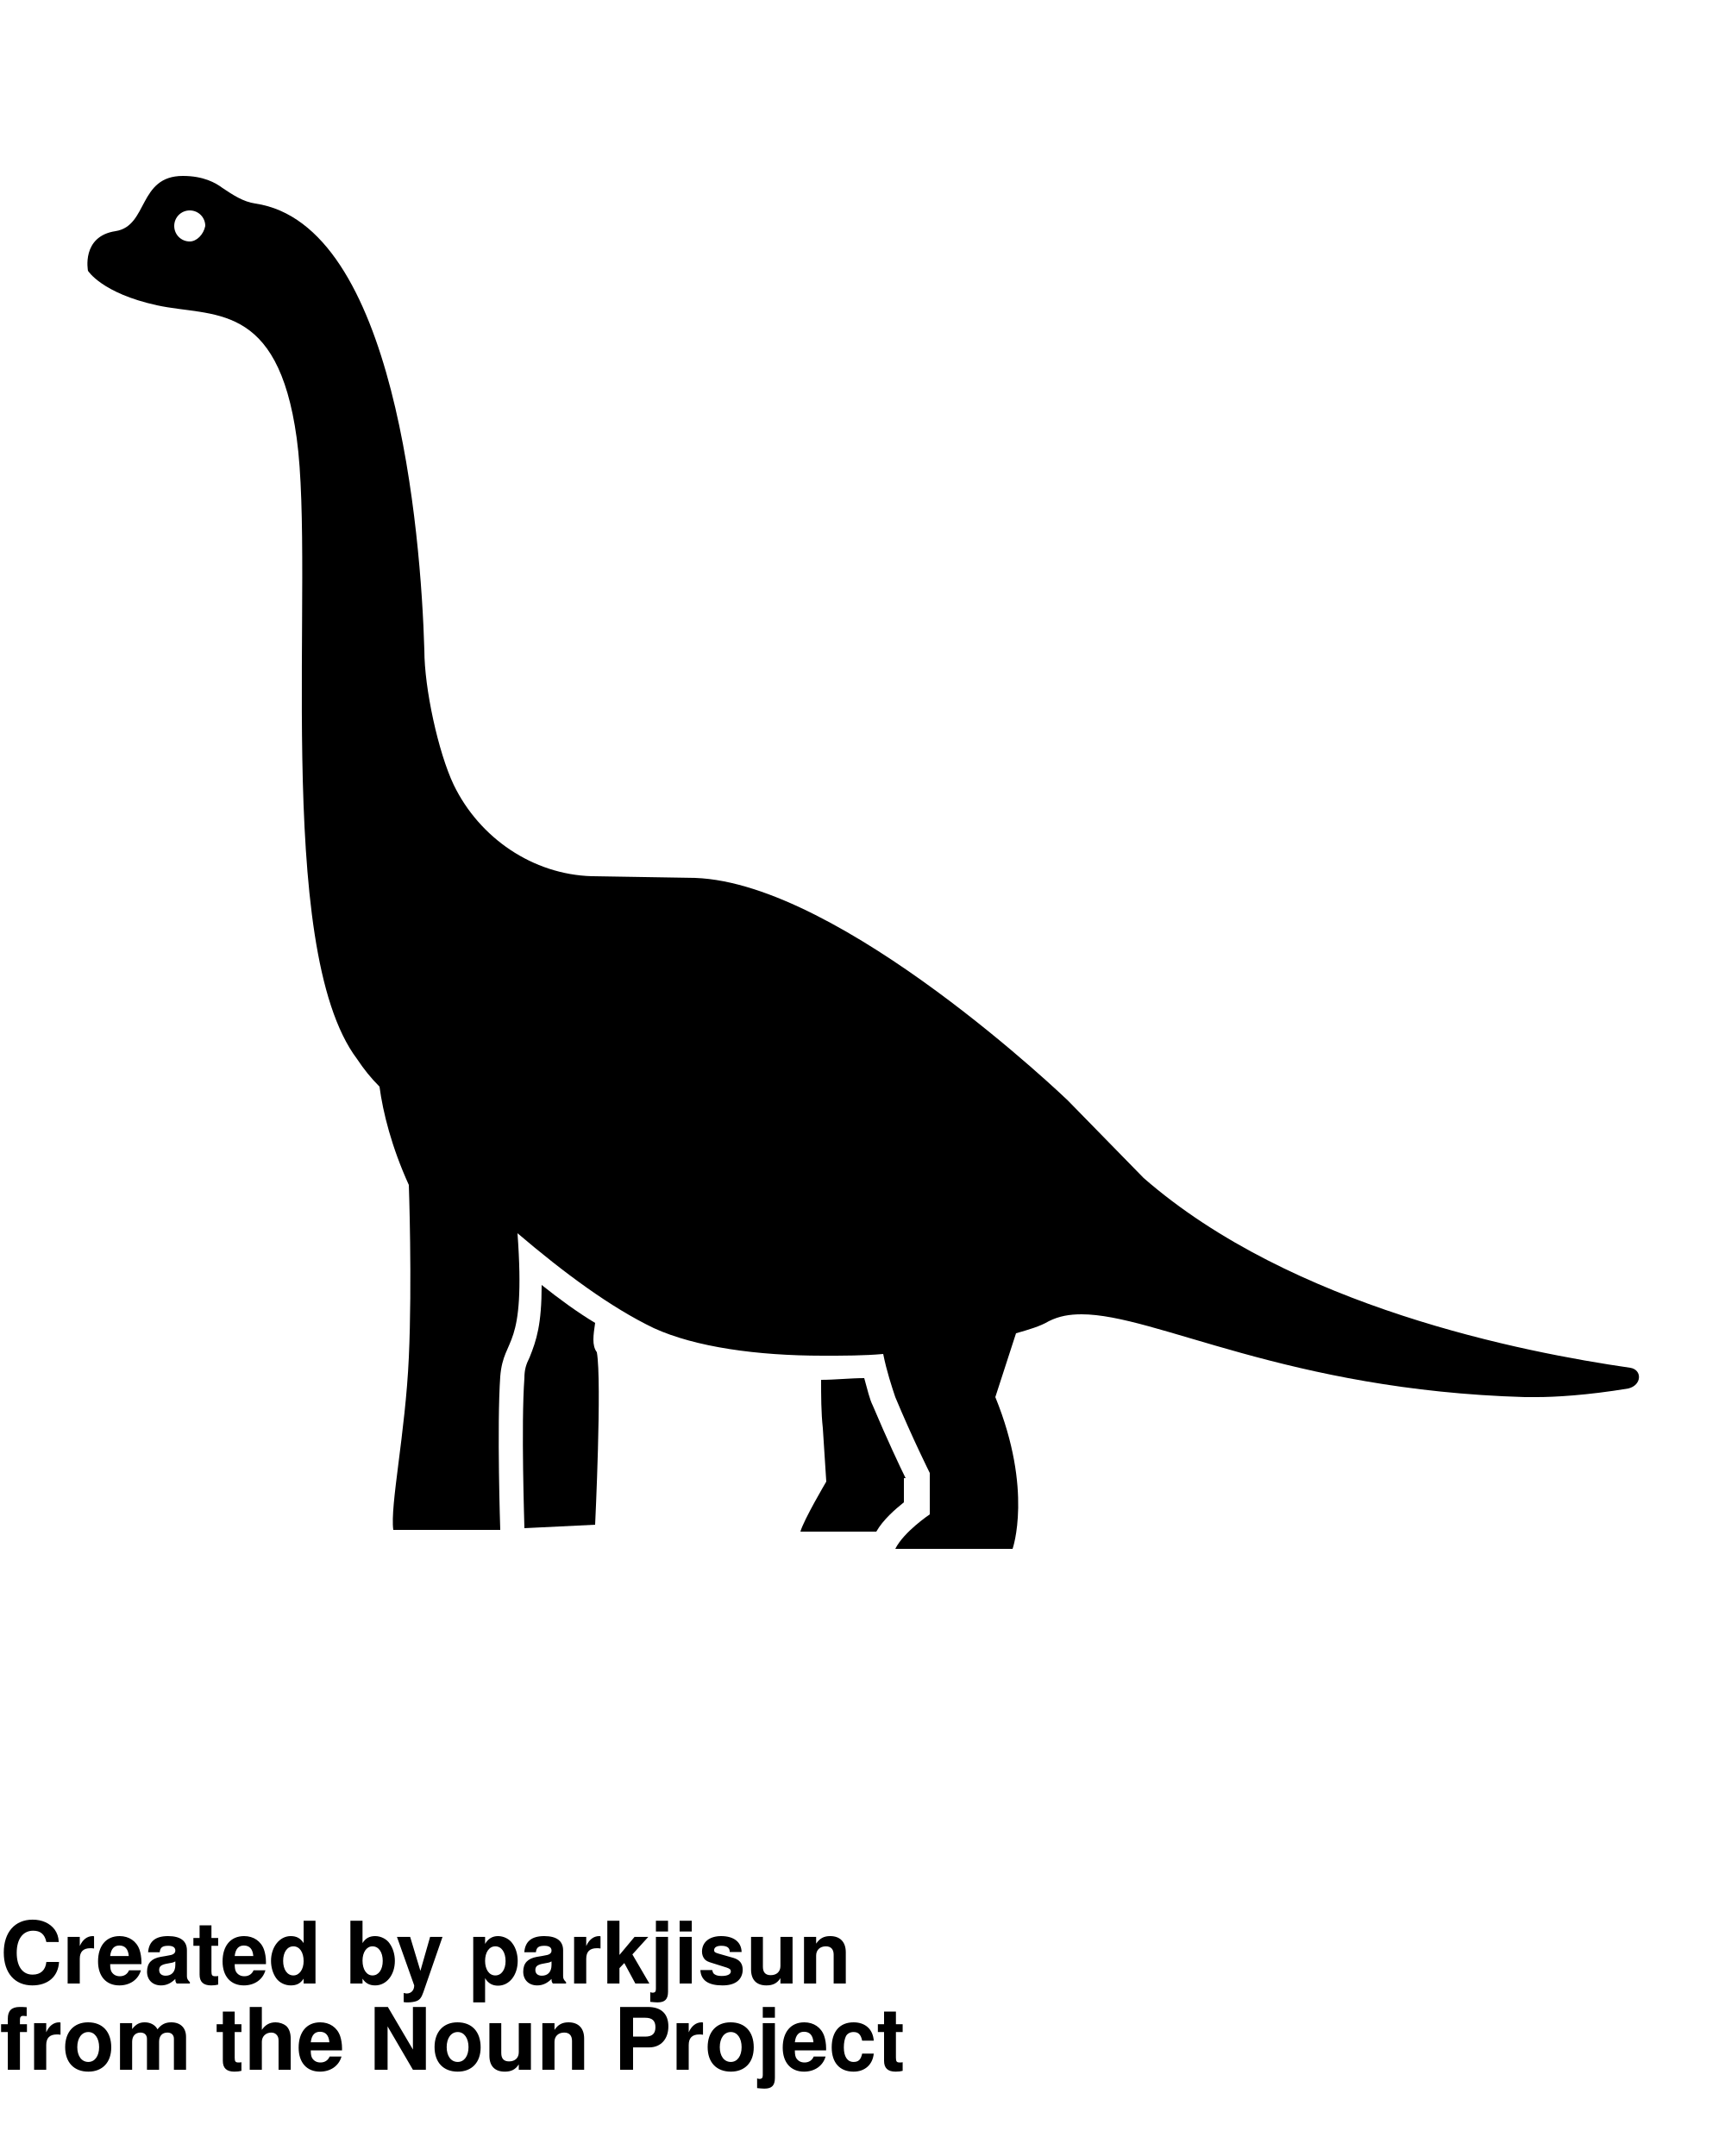
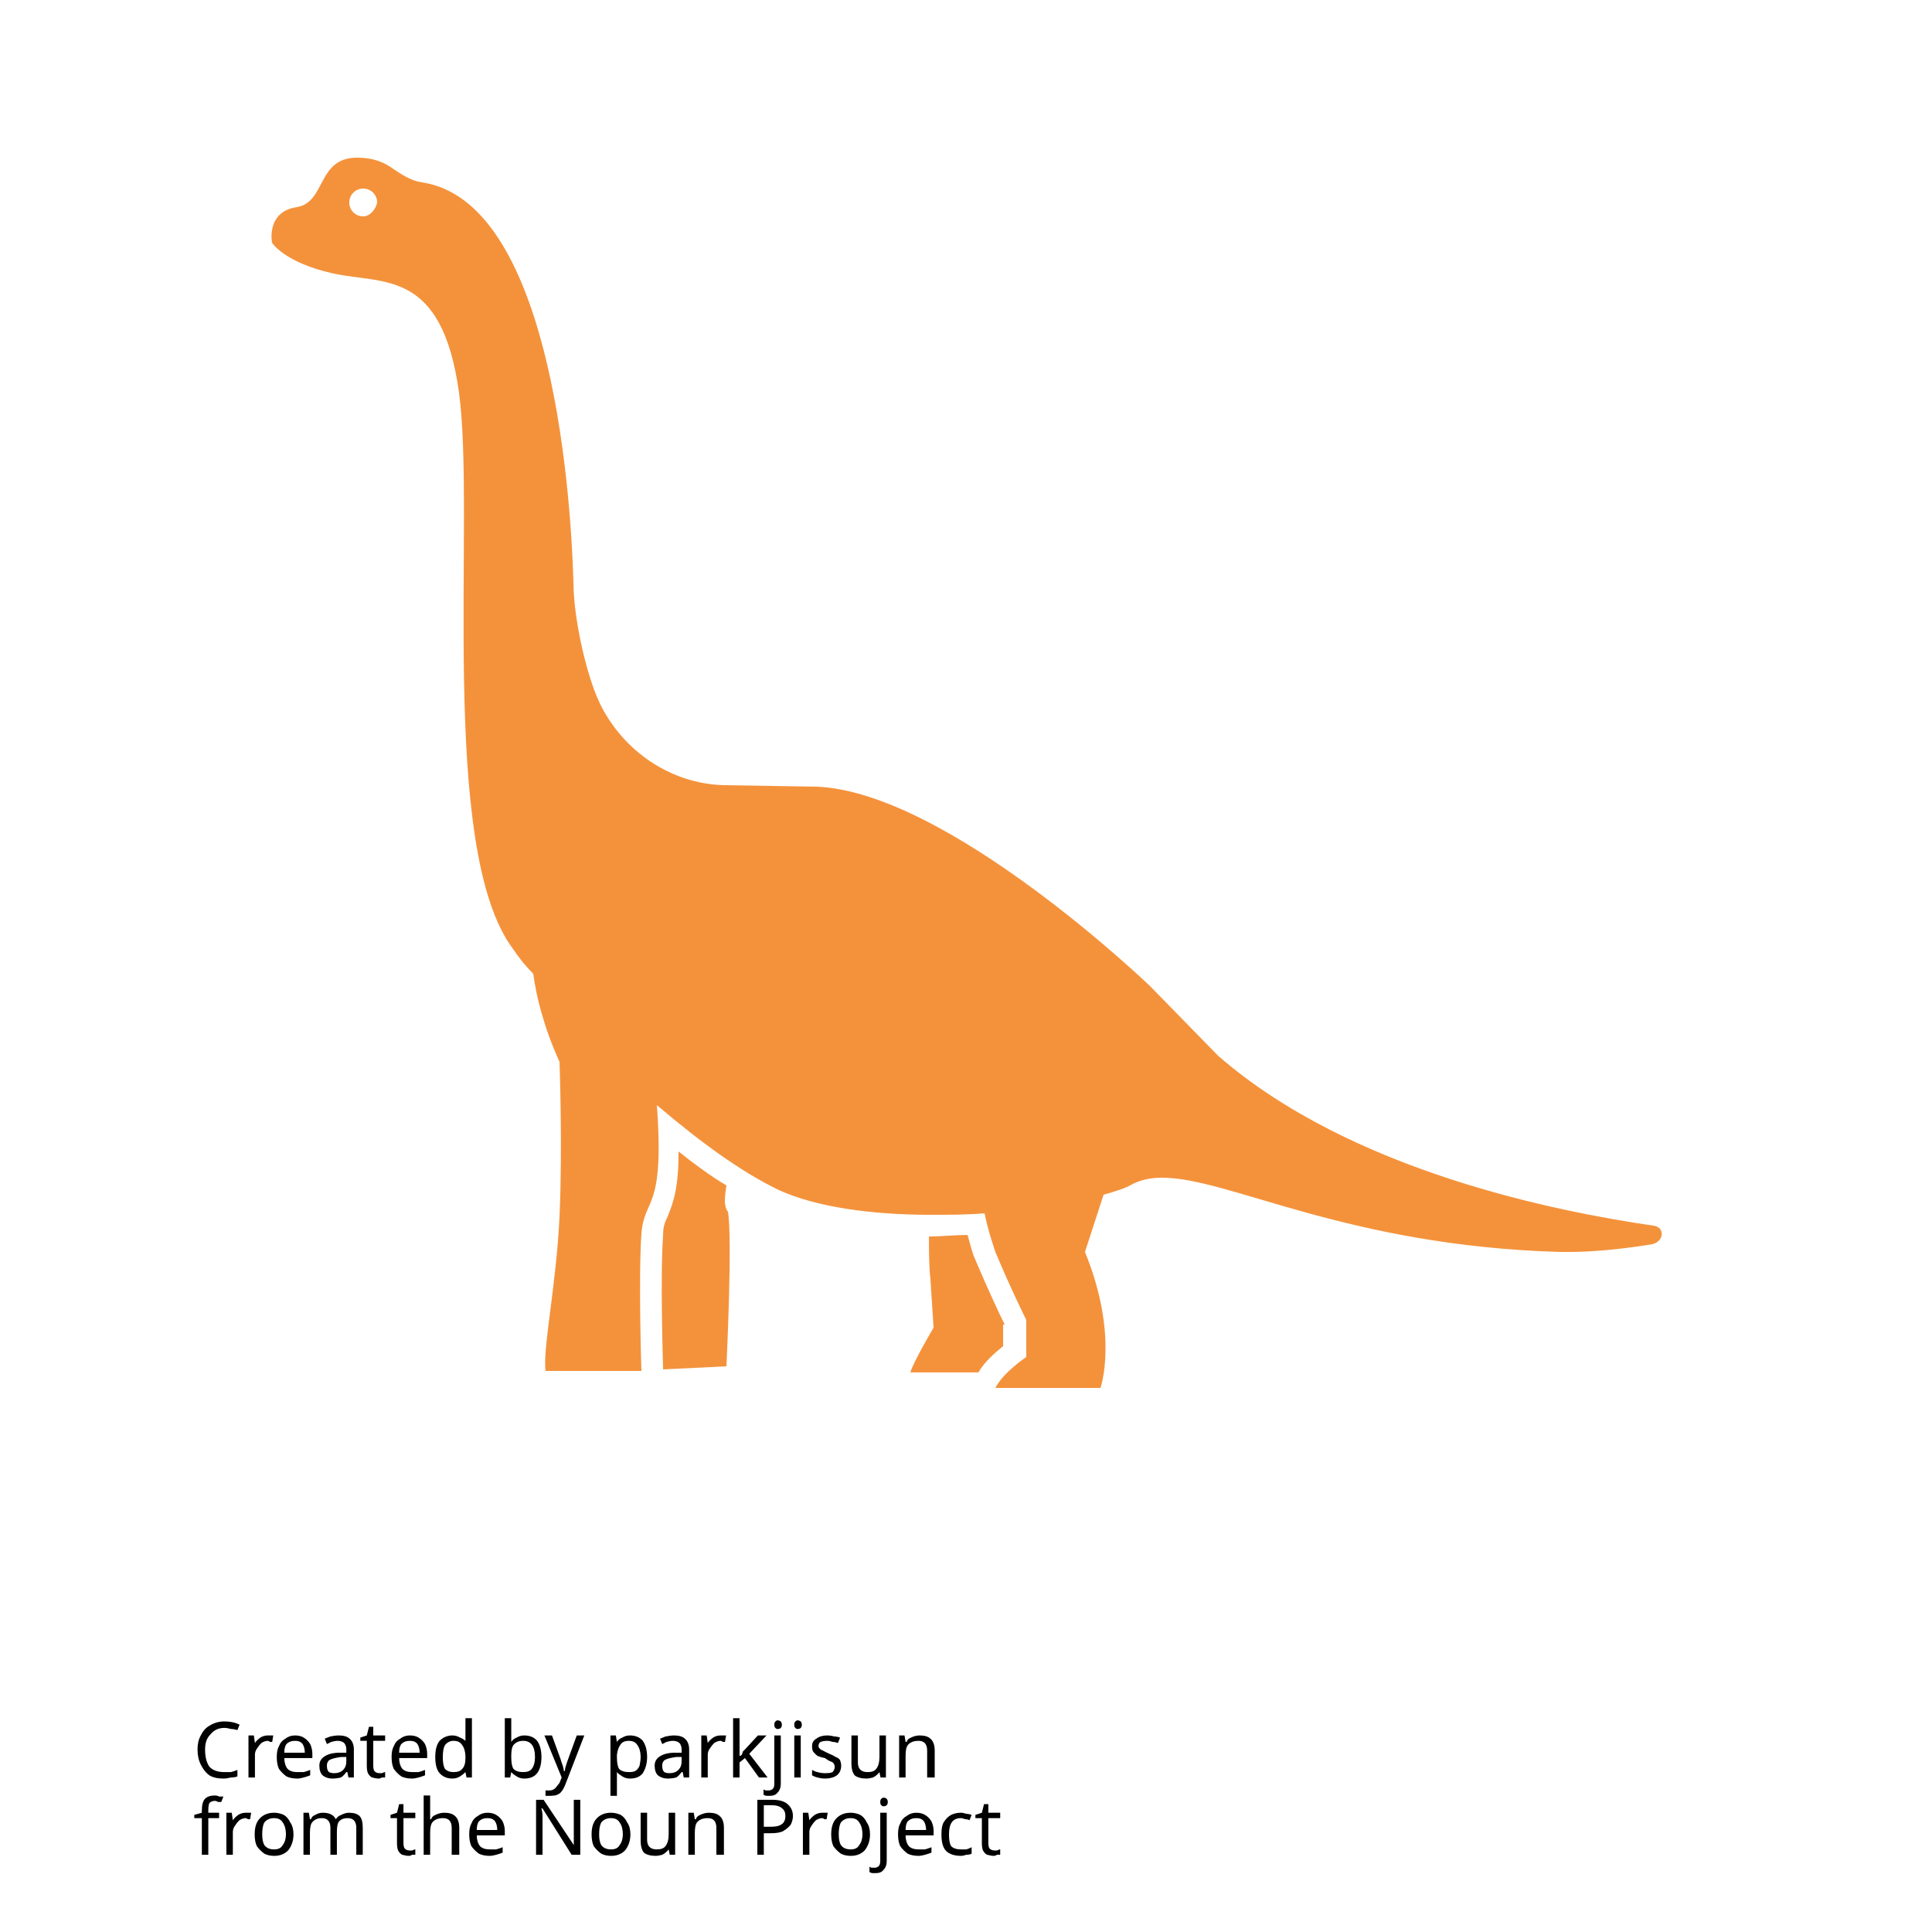
- <svg xmlns="http://www.w3.org/2000/svg" version="1.1" x="0px" y="0px" viewBox="0 0 100 125" enable-background="new 0 0 100 100" xml:space="preserve">
+ <svg xmlns="http://www.w3.org/2000/svg" version="1.1" id="Layer_1" x="0px" y="0px" width="28px" height="28px" viewBox="0 0 28 28" enable-background="new 0 0 28 28" xml:space="preserve">
  <g>
-     <path fill="#000000" d="M94.5,79.3c-6.2-0.9-19.6-3.5-28.2-11l-4.4-4.5c0,0-13.1-12.6-21.6-12.9l-6-0.1c-3.4-0.1-6.5-2.2-8-5.3   c-0.9-1.9-1.7-5.6-1.7-7.8c-0.2-6.9-1.7-24.7-9.8-25.9c-0.7-0.1-1.3-0.5-1.9-0.9c-0.4-0.3-1.1-0.7-2.3-0.7c-2.6,0-2,2.9-3.9,3.2   c-2,0.3-1.6,2.3-1.6,2.3s0.8,1.3,4,2c3.2,0.7,7-0.3,8.1,7.7s-1.4,29.5,3.5,36c0.4,0.6,0.8,1.1,1.3,1.6c0.2,1.5,0.7,3.5,1.7,5.7   c0,0,0.2,5.6,0,10s-1.1,8.6-0.9,10H29c0,0-0.2-6,0-8.9c0.2-2.4,1.5-1.4,1-8.3c2.7,2.3,5.4,4.3,7.9,5.5c2.4,1.1,6,1.6,9.8,1.6   c1.2,0,2.4,0,3.5-0.1c0.2,1,0.5,1.9,0.7,2.5c1,2.4,2,4.4,2,4.4v2.4c0,0-1.5,1-2,2h6.8c0,0,1.2-3.4-1-8.8l1.2-3.7   c0.7-0.2,1.4-0.4,1.9-0.7c0.6-0.3,1.2-0.4,1.9-0.4c4.3,0,11.9,4.4,25.7,4.8c0,0,0.3,0,0.7,0c1,0,2.9-0.1,5.3-0.5   C95.2,80.3,95.2,79.4,94.5,79.3z M11,14c-0.5,0-0.9-0.4-0.9-0.9c0-0.5,0.4-0.9,0.9-0.9s0.9,0.4,0.9,0.9C11.8,13.6,11.4,14,11,14z" />
-     <path fill="#000000" d="M52.5,85.7c-0.3-0.6-1.1-2.3-1.9-4.2c-0.2-0.4-0.3-0.9-0.5-1.6c-0.8,0-1.7,0.1-2.5,0.1c0,0,0,0,0,0   c0,0.9,0,1.9,0.1,2.8c0.2,3.1,0.2,3.1,0.2,3.1s-1.3,2.2-1.5,2.9h4.4c0.4-0.7,1.1-1.3,1.6-1.7V85.7z" />
-     <path fill="#000000" d="M34.5,76.7c-1-0.6-2.1-1.4-3.1-2.2c0,2.3-0.3,3.2-0.7,4.2c-0.2,0.4-0.3,0.7-0.3,1.2c-0.2,2.7,0,8.5,0,8.7   l4.1-0.2c0,0,0.4-8.3,0.1-10C34.3,78,34.4,77.4,34.5,76.7z" />
+     <path fill="#F4923B" d="M23.968,17.764c-1.389-0.202-4.39-0.785-6.316-2.465l-0.985-1.008c0,0-2.935-2.822-4.839-2.89l-1.344-0.022   c-0.762-0.022-1.456-0.493-1.792-1.188C8.49,9.767,8.311,8.938,8.311,8.445C8.266,6.899,7.93,2.912,6.115,2.643   C5.958,2.621,5.824,2.531,5.689,2.441C5.6,2.375,5.443,2.285,5.174,2.285c-0.583,0-0.448,0.65-0.874,0.717   C3.853,3.069,3.942,3.517,3.942,3.517s0.179,0.292,0.896,0.448s1.568-0.067,1.814,1.725s-0.313,6.608,0.784,8.064   C7.526,13.888,7.616,14,7.728,14.112c0.045,0.336,0.157,0.785,0.381,1.277c0,0,0.045,1.254,0,2.24   c-0.045,0.985-0.247,1.926-0.202,2.24h1.389c0,0-0.045-1.344,0-1.994c0.045-0.537,0.336-0.313,0.224-1.859   c0.605,0.516,1.209,0.963,1.77,1.232c0.538,0.246,1.344,0.358,2.195,0.358c0.269,0,0.538,0,0.784-0.022   c0.045,0.225,0.112,0.426,0.157,0.561c0.224,0.537,0.447,0.984,0.447,0.984v0.538c0,0-0.336,0.224-0.447,0.448h1.523   c0,0,0.269-0.762-0.225-1.971l0.27-0.829c0.156-0.045,0.312-0.09,0.425-0.157c0.135-0.066,0.269-0.09,0.426-0.09   c0.964,0,2.665,0.986,5.757,1.076c0,0,0.067,0,0.156,0c0.225,0,0.65-0.023,1.188-0.112C24.125,17.987,24.125,17.785,23.968,17.764z    M5.264,3.136c-0.112,0-0.202-0.089-0.202-0.201c0-0.112,0.089-0.202,0.202-0.202c0.112,0,0.202,0.089,0.202,0.202   C5.443,3.046,5.354,3.136,5.264,3.136z" />
+     <path fill="#F4923B" d="M14.561,19.197c-0.068-0.135-0.247-0.516-0.426-0.941c-0.044-0.09-0.067-0.201-0.112-0.358   c-0.179,0-0.381,0.022-0.56,0.022l0,0c0,0.201,0,0.426,0.022,0.627c0.045,0.695,0.045,0.695,0.045,0.695s-0.292,0.492-0.336,0.648   h0.986c0.089-0.156,0.247-0.291,0.358-0.381v-0.312H14.561z" />
+     <path fill="#F4923B" d="M10.528,17.181c-0.224-0.134-0.47-0.313-0.694-0.493c0,0.516-0.067,0.717-0.157,0.941   c-0.045,0.09-0.067,0.156-0.067,0.269c-0.044,0.604,0,1.904,0,1.948l0.918-0.044c0,0,0.09-1.859,0.022-2.24   C10.483,17.473,10.505,17.338,10.528,17.181z" />
  </g>
-   <text x="0" y="115" fill="#000000" font-size="5px" font-weight="bold" font-family="'Helvetica Neue', Helvetica, Arial-Unicode, Arial, Sans-serif">Created by parkjisun</text>
-   <text x="0" y="120" fill="#000000" font-size="5px" font-weight="bold" font-family="'Helvetica Neue', Helvetica, Arial-Unicode, Arial, Sans-serif">from the Noun Project</text>
+   <text transform="matrix(1 0 0 1 2.8003 25.7607)" font-family="'HelveticaNeue-Bold'" font-size="1.12">Created by parkjisun</text>
+   <text transform="matrix(1 0 0 1 2.8003 26.8809)" font-family="'HelveticaNeue-Bold'" font-size="1.12">from the Noun Project</text>
</svg>
